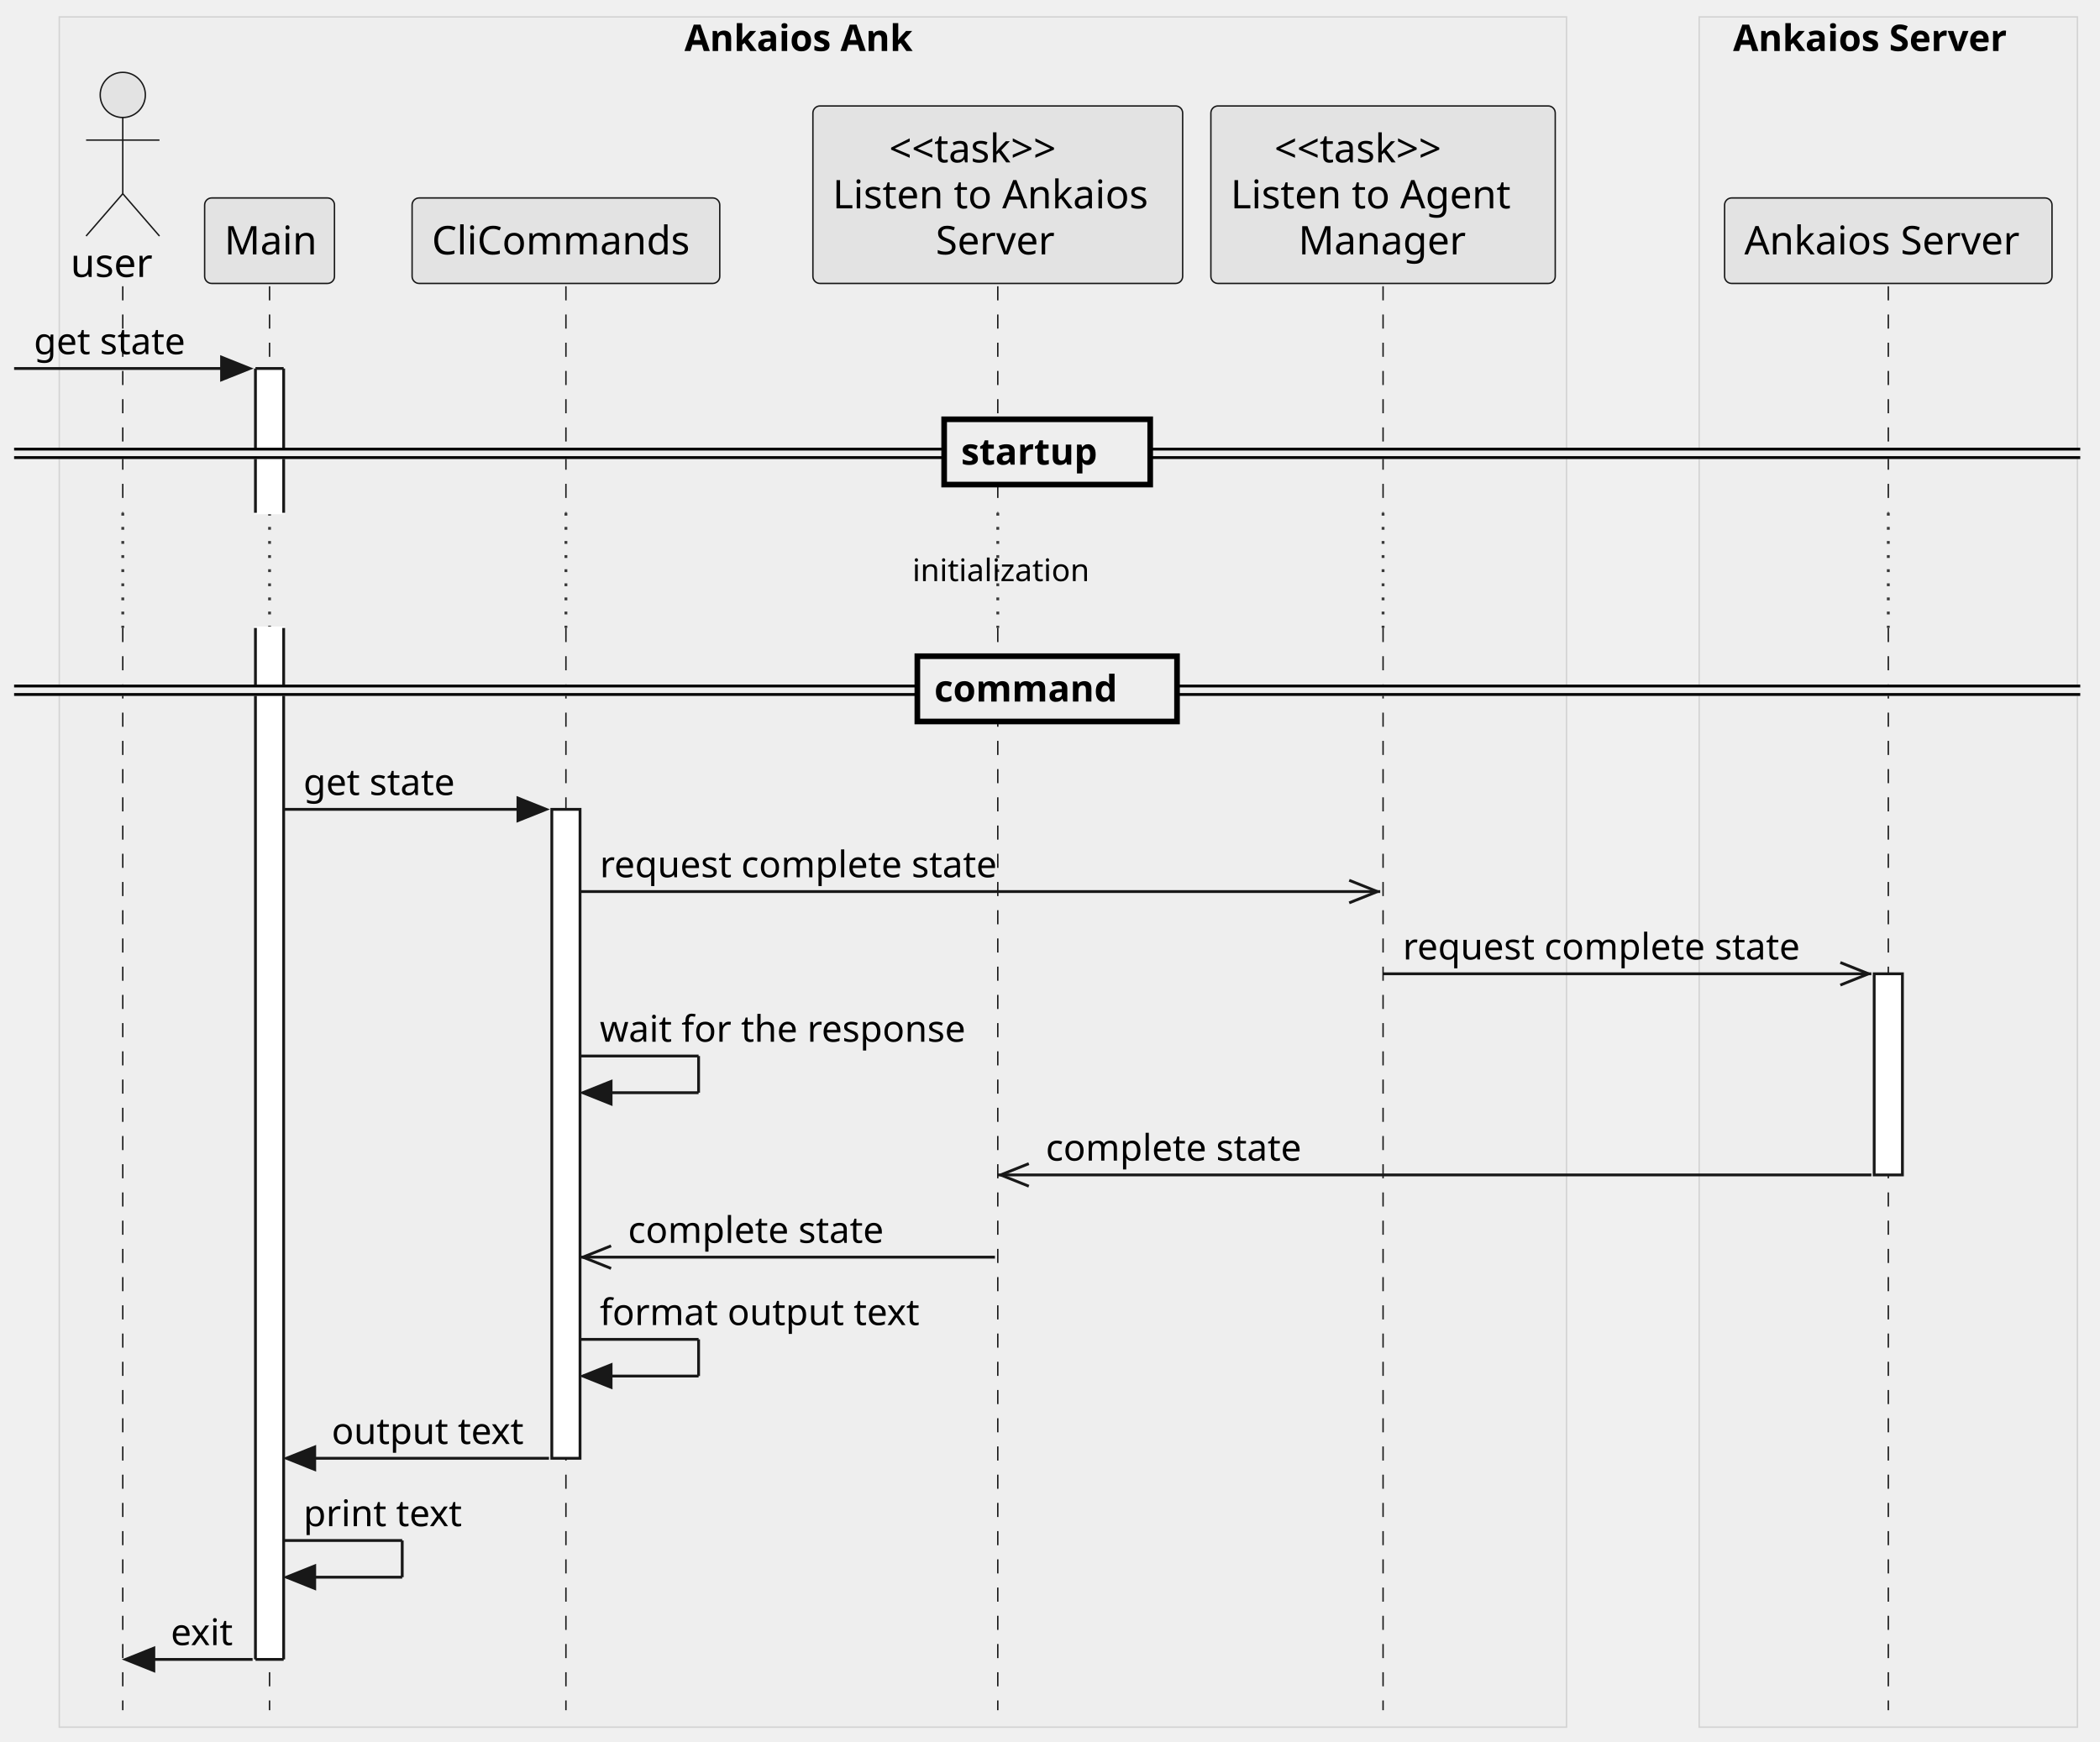
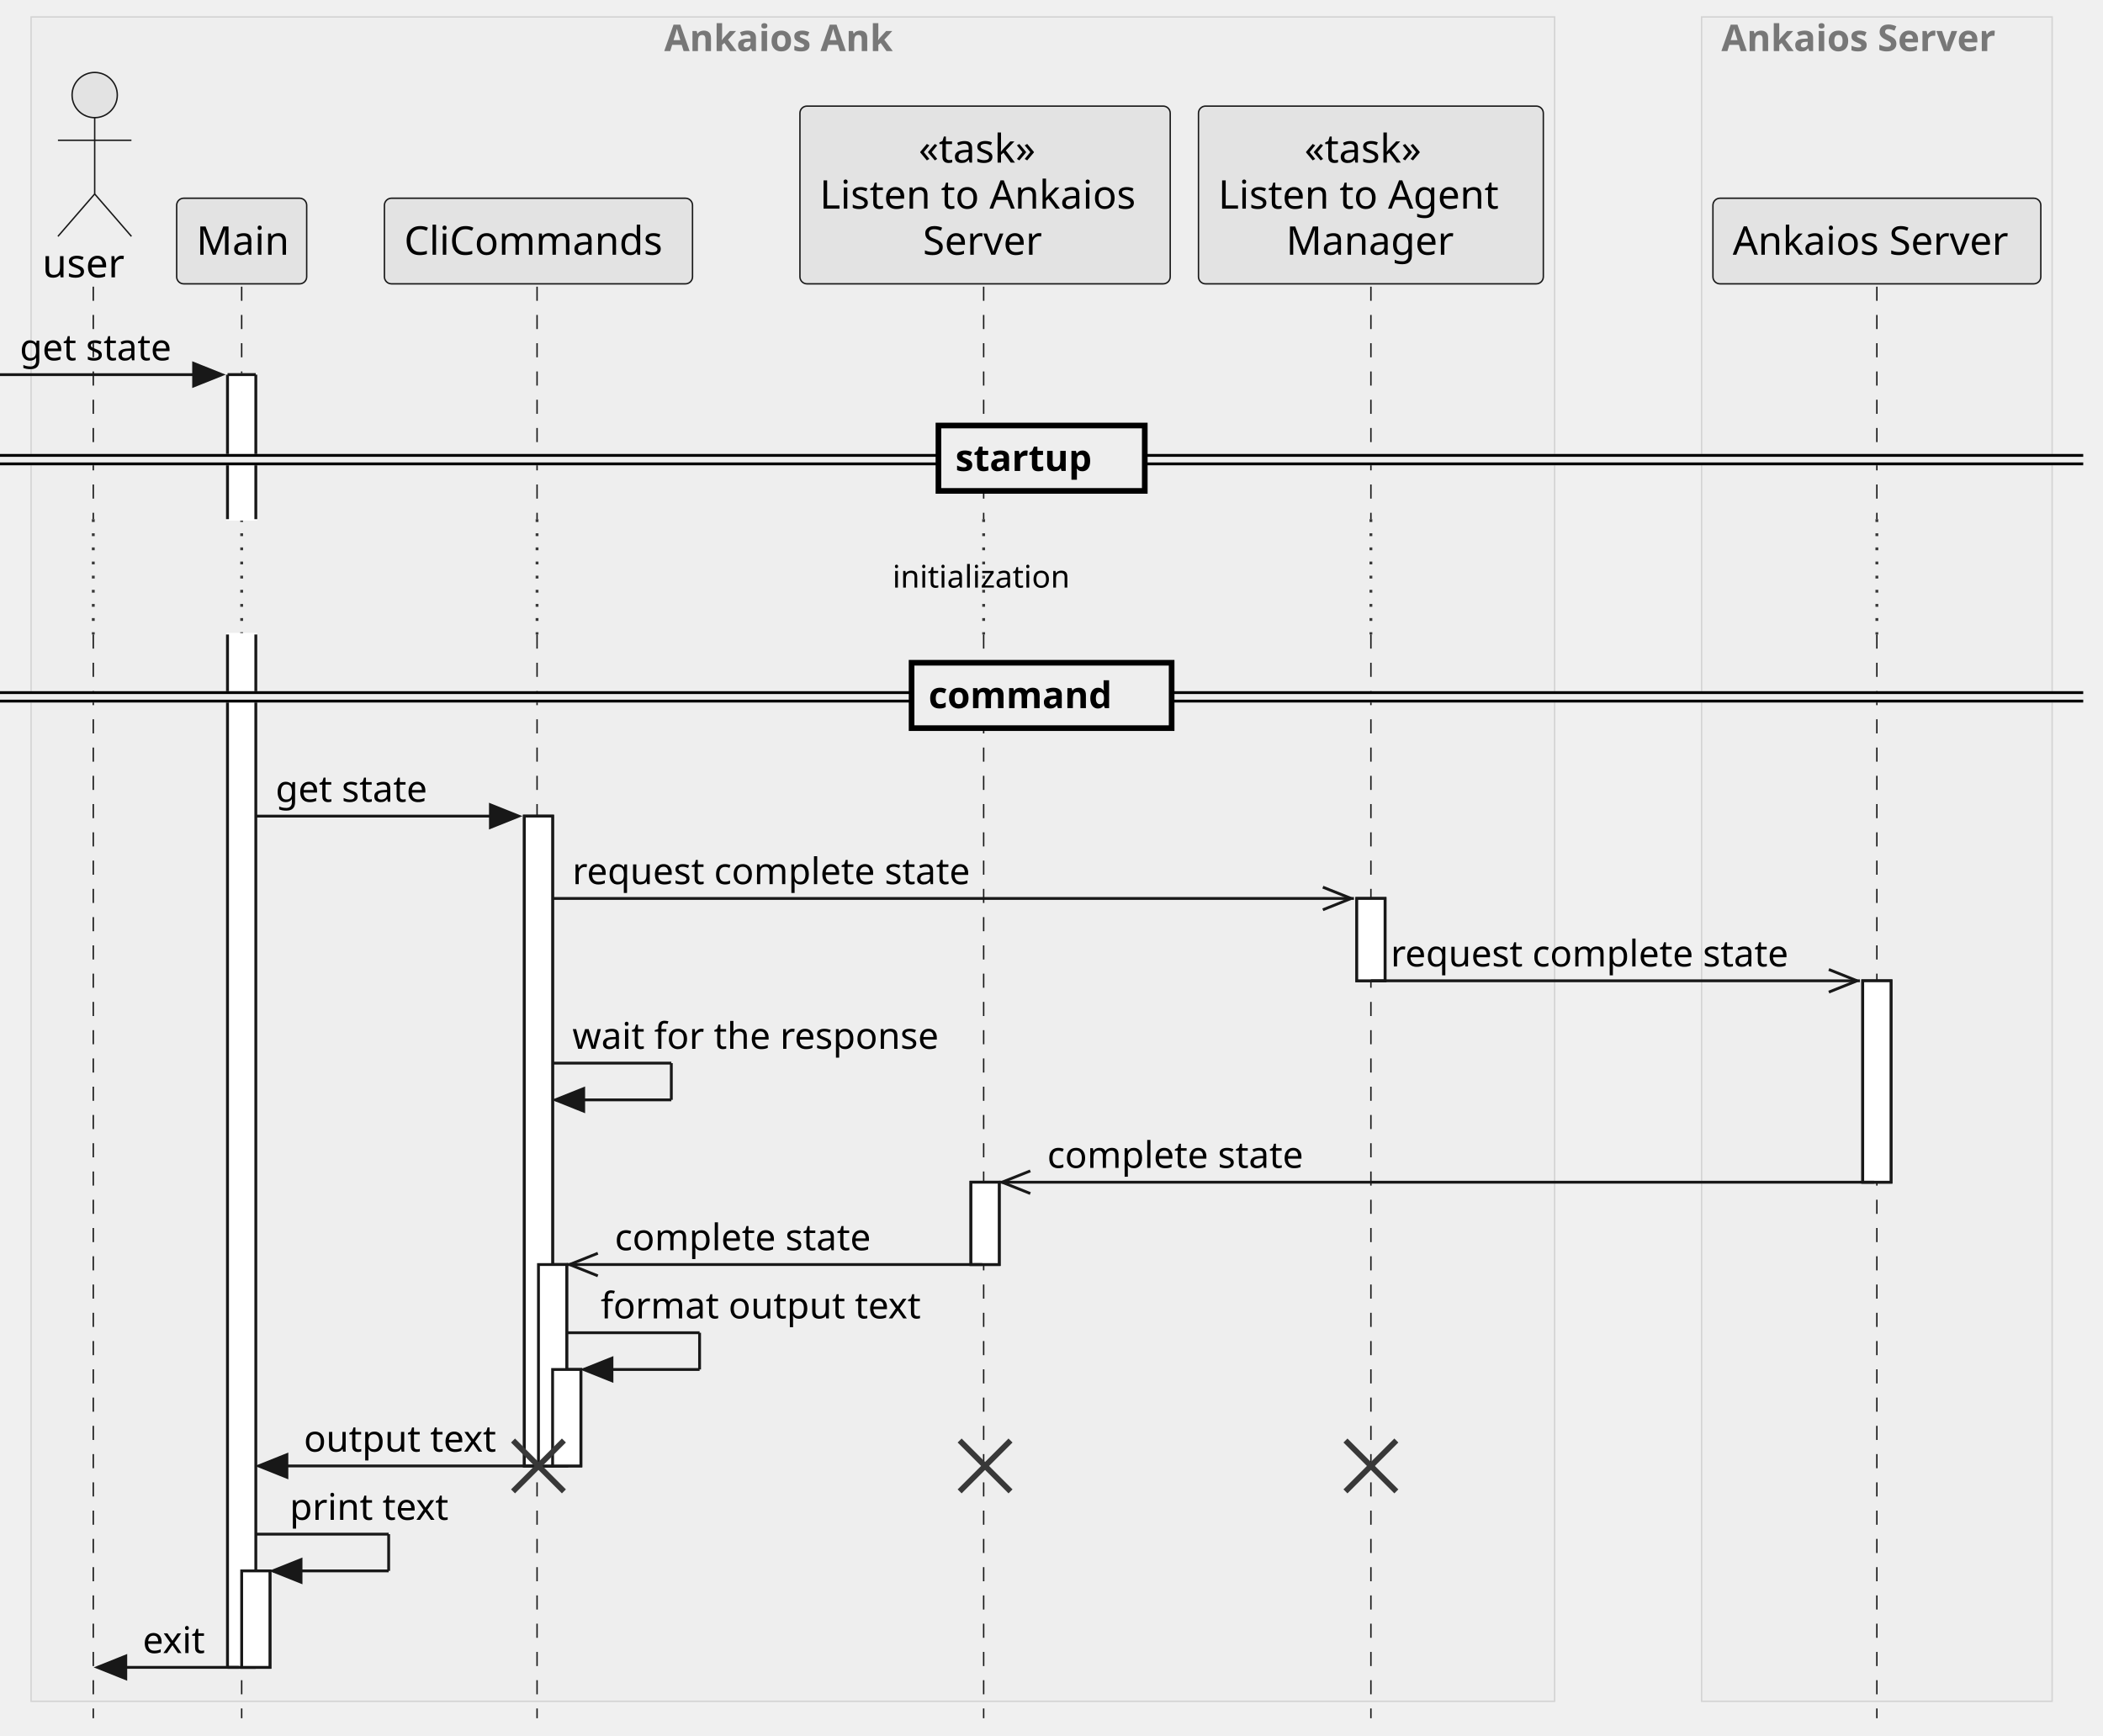
- <svg xmlns="http://www.w3.org/2000/svg" contentStyleType="text/css" height="617px" preserveAspectRatio="none" style="width:744px;height:617px;background:#FFFFFF;" version="1.1" viewBox="0 0 744 617" width="744px" zoomAndPan="magnify">
+ <svg xmlns="http://www.w3.org/2000/svg" contentStyleType="text/css" height="614px" preserveAspectRatio="none" style="width:744px;height:614px;background:#FFFFFF;" version="1.1" viewBox="0 0 744 614" width="744px" zoomAndPan="magnify">
  <defs />
  <g>
-     <rect fill="#EEEEEE" height="605.961" style="stroke:#D3D3D3;stroke-width:0.5;" width="534" x="21" y="6" />
-     <text fill="#000000" font-family="sans-serif" font-size="13" font-weight="bold" lengthAdjust="spacing" textLength="91" x="242.5" y="18.067">Ankaios Ank</text>
-     <rect fill="#EEEEEE" height="605.961" style="stroke:#D3D3D3;stroke-width:0.5;" width="134" x="602" y="6" />
-     <text fill="#000000" font-family="sans-serif" font-size="13" font-weight="bold" lengthAdjust="spacing" textLength="110" x="614" y="18.067">Ankaios Server</text>
-     <line style="stroke:#181818;stroke-width:0.5;stroke-dasharray:5.0,5.0;" x1="43.5" x2="43.5" y1="101.43" y2="181.695" />
-     <line style="stroke:#383838;stroke-width:1.0;stroke-dasharray:1.0,4.0;" x1="43.5" x2="43.5" y1="181.695" y2="222.5" />
-     <line style="stroke:#181818;stroke-width:0.5;stroke-dasharray:5.0,5.0;" x1="43.5" x2="43.5" y1="222.5" y2="605.961" />
-     <line style="stroke:#181818;stroke-width:0.5;stroke-dasharray:5.0,5.0;" x1="95.5" x2="95.5" y1="101.43" y2="181.695" />
-     <line style="stroke:#383838;stroke-width:1.0;stroke-dasharray:1.0,4.0;" x1="95.5" x2="95.5" y1="181.695" y2="222.5" />
-     <line style="stroke:#181818;stroke-width:0.5;stroke-dasharray:5.0,5.0;" x1="95.5" x2="95.5" y1="222.5" y2="605.961" />
-     <rect fill="#FFFFFF" height="51.133" style="stroke:#FFFFFF;stroke-width:1.0;" width="10" x="90.5" y="130.562" />
-     <line style="stroke:#181818;stroke-width:1.0;" x1="90.5" x2="90.5" y1="130.562" y2="181.695" />
-     <line style="stroke:#181818;stroke-width:1.0;" x1="100.5" x2="100.5" y1="130.562" y2="181.695" />
-     <line style="stroke:#181818;stroke-width:1.0;" x1="90.5" x2="100.5" y1="130.562" y2="130.562" />
-     <rect fill="#FFFFFF" height="365.461" style="stroke:#FFFFFF;stroke-width:1.0;" width="10" x="90.5" y="222.5" />
-     <line style="stroke:#181818;stroke-width:1.0;" x1="90.5" x2="90.5" y1="222.5" y2="587.961" />
-     <line style="stroke:#181818;stroke-width:1.0;" x1="100.5" x2="100.5" y1="222.5" y2="587.961" />
-     <line style="stroke:#181818;stroke-width:1.0;" x1="90.5" x2="100.5" y1="587.961" y2="587.961" />
-     <line style="stroke:#181818;stroke-width:0.5;stroke-dasharray:5.0,5.0;" x1="200.5" x2="200.5" y1="101.43" y2="181.695" />
-     <line style="stroke:#383838;stroke-width:1.0;stroke-dasharray:1.0,4.0;" x1="200.5" x2="200.5" y1="181.695" y2="222.5" />
-     <line style="stroke:#181818;stroke-width:0.5;stroke-dasharray:5.0,5.0;" x1="200.5" x2="200.5" y1="222.5" y2="605.961" />
-     <rect fill="#FFFFFF" height="229.93" style="stroke:#181818;stroke-width:1.0;" width="10" x="195.5" y="286.766" />
-     <line style="stroke:#181818;stroke-width:0.5;stroke-dasharray:5.0,5.0;" x1="353.5" x2="353.5" y1="101.43" y2="181.695" />
-     <line style="stroke:#383838;stroke-width:1.0;stroke-dasharray:1.0,4.0;" x1="353.5" x2="353.5" y1="181.695" y2="222.5" />
-     <line style="stroke:#181818;stroke-width:0.5;stroke-dasharray:5.0,5.0;" x1="353.5" x2="353.5" y1="222.5" y2="605.961" />
-     <line style="stroke:#181818;stroke-width:0.5;stroke-dasharray:5.0,5.0;" x1="490" x2="490" y1="101.43" y2="181.695" />
-     <line style="stroke:#383838;stroke-width:1.0;stroke-dasharray:1.0,4.0;" x1="490" x2="490" y1="181.695" y2="222.5" />
-     <line style="stroke:#181818;stroke-width:0.5;stroke-dasharray:5.0,5.0;" x1="490" x2="490" y1="222.5" y2="605.961" />
-     <line style="stroke:#181818;stroke-width:0.5;stroke-dasharray:5.0,5.0;" x1="669" x2="669" y1="101.43" y2="181.695" />
-     <line style="stroke:#383838;stroke-width:1.0;stroke-dasharray:1.0,4.0;" x1="669" x2="669" y1="181.695" y2="222.5" />
-     <line style="stroke:#181818;stroke-width:0.5;stroke-dasharray:5.0,5.0;" x1="669" x2="669" y1="222.5" y2="605.961" />
-     <rect fill="#FFFFFF" height="71.266" style="stroke:#181818;stroke-width:1.0;" width="10" x="664" y="345.031" />
-     <text fill="#000000" font-family="sans-serif" font-size="14" lengthAdjust="spacing" textLength="31" x="25" y="98.128">user</text>
-     <ellipse cx="43.5" cy="33.633" fill="#E3E3E3" rx="8" ry="8" style="stroke:#181818;stroke-width:0.5;" />
-     <path d="M43.5,41.633 L43.5,68.633 M30.5,49.633 L56.5,49.633 M43.5,68.633 L30.5,83.633 M43.5,68.633 L56.5,83.633 " fill="none" style="stroke:#181818;stroke-width:0.5;" />
-     <rect fill="#E3E3E3" height="30.297" rx="2.5" ry="2.5" style="stroke:#181818;stroke-width:0.5;" width="46" x="72.5" y="70.133" />
-     <text fill="#000000" font-family="sans-serif" font-size="14" lengthAdjust="spacing" textLength="32" x="79.5" y="90.128">Main</text>
-     <rect fill="#E3E3E3" height="30.297" rx="2.5" ry="2.5" style="stroke:#181818;stroke-width:0.5;" width="109" x="146" y="70.133" />
-     <text fill="#000000" font-family="sans-serif" font-size="14" lengthAdjust="spacing" textLength="95" x="153" y="90.128">CliCommands</text>
-     <rect fill="#E3E3E3" height="62.891" rx="2.5" ry="2.5" style="stroke:#181818;stroke-width:0.5;" width="131" x="288" y="37.539" />
-     <text fill="#000000" font-family="sans-serif" font-size="14" lengthAdjust="spacing" textLength="77" x="315" y="57.534">&lt;&lt;task&gt;&gt;</text>
-     <text fill="#000000" font-family="sans-serif" font-size="14" lengthAdjust="spacing" textLength="117" x="295" y="73.831">Listen to Ankaios</text>
-     <text fill="#000000" font-family="sans-serif" font-size="14" lengthAdjust="spacing" textLength="44" x="331.5" y="90.128">Server</text>
-     <rect fill="#E3E3E3" height="62.891" rx="2.5" ry="2.5" style="stroke:#181818;stroke-width:0.5;" width="122" x="429" y="37.539" />
-     <text fill="#000000" font-family="sans-serif" font-size="14" lengthAdjust="spacing" textLength="77" x="451.5" y="57.534">&lt;&lt;task&gt;&gt;</text>
-     <text fill="#000000" font-family="sans-serif" font-size="14" lengthAdjust="spacing" textLength="104" x="436" y="73.831">Listen to Agent</text>
-     <text fill="#000000" font-family="sans-serif" font-size="14" lengthAdjust="spacing" textLength="60" x="460" y="90.128">Manager</text>
-     <rect fill="#E3E3E3" height="30.297" rx="2.5" ry="2.5" style="stroke:#181818;stroke-width:0.5;" width="116" x="611" y="70.133" />
-     <text fill="#000000" font-family="sans-serif" font-size="14" lengthAdjust="spacing" textLength="102" x="618" y="90.128">Ankaios Server</text>
-     <polygon fill="#181818" points="78.5,126.562,88.5,130.562,78.5,134.562" style="stroke:#181818;stroke-width:1.0;" />
-     <line style="stroke:#181818;stroke-width:1.0;" x1="5" x2="84.5" y1="130.562" y2="130.562" />
-     <text fill="#000000" font-family="sans-serif" font-size="13" lengthAdjust="spacing" textLength="58" x="12" y="125.497">get state</text>
-     <rect fill="#EEEEEE" height="3" style="stroke:#EEEEEE;stroke-width:1.0;" width="732" x="5" y="159.129" />
-     <line style="stroke:#000000;stroke-width:1.0;" x1="5" x2="737" y1="159.129" y2="159.129" />
-     <line style="stroke:#000000;stroke-width:1.0;" x1="5" x2="737" y1="162.129" y2="162.129" />
-     <rect fill="#EEEEEE" height="23.133" style="stroke:#000000;stroke-width:2.0;" width="73" x="334.5" y="148.562" />
-     <text fill="#000000" font-family="sans-serif" font-size="13" font-weight="bold" lengthAdjust="spacing" textLength="54" x="340.5" y="164.629">startup</text>
-     <text fill="#000000" font-family="sans-serif" font-size="11" lengthAdjust="spacing" textLength="66" x="323.25" y="205.906">initialization</text>
-     <rect fill="#EEEEEE" height="3" style="stroke:#EEEEEE;stroke-width:1.0;" width="732" x="5" y="243.066" />
-     <line style="stroke:#000000;stroke-width:1.0;" x1="5" x2="737" y1="243.066" y2="243.066" />
-     <line style="stroke:#000000;stroke-width:1.0;" x1="5" x2="737" y1="246.066" y2="246.066" />
-     <rect fill="#EEEEEE" height="23.133" style="stroke:#000000;stroke-width:2.0;" width="92" x="325" y="232.5" />
-     <text fill="#000000" font-family="sans-serif" font-size="13" font-weight="bold" lengthAdjust="spacing" textLength="73" x="331" y="248.567">command</text>
-     <polygon fill="#181818" points="183.5,282.766,193.5,286.766,183.5,290.766" style="stroke:#181818;stroke-width:1.0;" />
-     <line style="stroke:#181818;stroke-width:1.0;" x1="100.5" x2="189.5" y1="286.766" y2="286.766" />
-     <text fill="#000000" font-family="sans-serif" font-size="13" lengthAdjust="spacing" textLength="58" x="107.5" y="281.7">get state</text>
-     <line style="stroke:#181818;stroke-width:1.0;" x1="488" x2="478" y1="315.898" y2="311.898" />
-     <line style="stroke:#181818;stroke-width:1.0;" x1="488" x2="478" y1="315.898" y2="319.898" />
-     <line style="stroke:#181818;stroke-width:1.0;" x1="205.5" x2="489" y1="315.898" y2="315.898" />
-     <text fill="#000000" font-family="sans-serif" font-size="13" lengthAdjust="spacing" textLength="150" x="212.5" y="310.832">request complete state</text>
-     <line style="stroke:#181818;stroke-width:1.0;" x1="662" x2="652" y1="345.031" y2="341.031" />
-     <line style="stroke:#181818;stroke-width:1.0;" x1="662" x2="652" y1="345.031" y2="349.031" />
-     <line style="stroke:#181818;stroke-width:1.0;" x1="490" x2="663" y1="345.031" y2="345.031" />
-     <text fill="#000000" font-family="sans-serif" font-size="13" lengthAdjust="spacing" textLength="150" x="497" y="339.965">request complete state</text>
-     <line style="stroke:#181818;stroke-width:1.0;" x1="205.5" x2="247.5" y1="374.164" y2="374.164" />
-     <line style="stroke:#181818;stroke-width:1.0;" x1="247.5" x2="247.5" y1="374.164" y2="387.164" />
-     <line style="stroke:#181818;stroke-width:1.0;" x1="206.5" x2="247.5" y1="387.164" y2="387.164" />
-     <polygon fill="#181818" points="216.5,383.164,206.5,387.164,216.5,391.164" style="stroke:#181818;stroke-width:1.0;" />
-     <text fill="#000000" font-family="sans-serif" font-size="13" lengthAdjust="spacing" textLength="134" x="212.5" y="369.098">wait for the response</text>
-     <line style="stroke:#181818;stroke-width:1.0;" x1="354.5" x2="364.5" y1="416.297" y2="412.297" />
-     <line style="stroke:#181818;stroke-width:1.0;" x1="354.5" x2="364.5" y1="416.297" y2="420.297" />
-     <line style="stroke:#181818;stroke-width:1.0;" x1="353.5" x2="663" y1="416.297" y2="416.297" />
-     <text fill="#000000" font-family="sans-serif" font-size="13" lengthAdjust="spacing" textLength="97" x="370.5" y="411.231">complete state</text>
-     <line style="stroke:#181818;stroke-width:1.0;" x1="206.5" x2="216.5" y1="445.43" y2="441.43" />
-     <line style="stroke:#181818;stroke-width:1.0;" x1="206.5" x2="216.5" y1="445.43" y2="449.43" />
-     <line style="stroke:#181818;stroke-width:1.0;" x1="205.5" x2="352.5" y1="445.43" y2="445.43" />
-     <text fill="#000000" font-family="sans-serif" font-size="13" lengthAdjust="spacing" textLength="97" x="222.5" y="440.364">complete state</text>
-     <line style="stroke:#181818;stroke-width:1.0;" x1="205.5" x2="247.5" y1="474.562" y2="474.562" />
-     <line style="stroke:#181818;stroke-width:1.0;" x1="247.5" x2="247.5" y1="474.562" y2="487.562" />
-     <line style="stroke:#181818;stroke-width:1.0;" x1="206.5" x2="247.5" y1="487.562" y2="487.562" />
-     <polygon fill="#181818" points="216.5,483.562,206.5,487.562,216.5,491.562" style="stroke:#181818;stroke-width:1.0;" />
-     <text fill="#000000" font-family="sans-serif" font-size="13" lengthAdjust="spacing" textLength="118" x="212.5" y="469.497">format output text</text>
-     <polygon fill="#181818" points="111.5,512.695,101.5,516.695,111.5,520.695" style="stroke:#181818;stroke-width:1.0;" />
-     <line style="stroke:#181818;stroke-width:1.0;" x1="105.5" x2="194.5" y1="516.695" y2="516.695" />
-     <text fill="#000000" font-family="sans-serif" font-size="13" lengthAdjust="spacing" textLength="71" x="117.5" y="511.629">output text</text>
-     <line style="stroke:#181818;stroke-width:1.0;" x1="100.5" x2="142.5" y1="545.828" y2="545.828" />
-     <line style="stroke:#181818;stroke-width:1.0;" x1="142.5" x2="142.5" y1="545.828" y2="558.828" />
-     <line style="stroke:#181818;stroke-width:1.0;" x1="101.5" x2="142.5" y1="558.828" y2="558.828" />
-     <polygon fill="#181818" points="111.5,554.828,101.5,558.828,111.5,562.828" style="stroke:#181818;stroke-width:1.0;" />
-     <text fill="#000000" font-family="sans-serif" font-size="13" lengthAdjust="spacing" textLength="58" x="107.5" y="540.762">print text</text>
-     <polygon fill="#181818" points="54.5,583.961,44.5,587.961,54.5,591.961" style="stroke:#181818;stroke-width:1.0;" />
-     <line style="stroke:#181818;stroke-width:1.0;" x1="48.5" x2="89.5" y1="587.961" y2="587.961" />
-     <text fill="#000000" font-family="sans-serif" font-size="13" lengthAdjust="spacing" textLength="23" x="60.5" y="582.895">exit</text>
+     <rect fill="#EEEEEE" height="595.961" style="stroke:#D3D3D3;stroke-width:0.5;" width="539" x="11" y="6" />
+     <text fill="#777777" font-family="sans-serif" font-size="13" font-weight="bold" lengthAdjust="spacing" textLength="91" x="235" y="18.067">Ankaios Ank</text>
+     <rect fill="#EEEEEE" height="595.961" style="stroke:#D3D3D3;stroke-width:0.5;" width="124" x="602" y="6" />
+     <text fill="#777777" font-family="sans-serif" font-size="13" font-weight="bold" lengthAdjust="spacing" textLength="110" x="609" y="18.067">Ankaios Server</text>
+     <rect fill="#FFFFFF" height="51.133" style="stroke:#FFFFFF;stroke-width:1.0;" width="10" x="80.5" y="132.562" />
+     <line style="stroke:#181818;stroke-width:1.0;" x1="80.5" x2="80.5" y1="132.562" y2="183.695" />
+     <line style="stroke:#181818;stroke-width:1.0;" x1="90.5" x2="90.5" y1="132.562" y2="183.695" />
+     <line style="stroke:#181818;stroke-width:1.0;" x1="80.5" x2="90.5" y1="132.562" y2="132.562" />
+     <rect fill="#FFFFFF" height="365.461" style="stroke:#FFFFFF;stroke-width:1.0;" width="10" x="80.5" y="224.5" />
+     <line style="stroke:#181818;stroke-width:1.0;" x1="80.5" x2="80.5" y1="224.5" y2="589.961" />
+     <line style="stroke:#181818;stroke-width:1.0;" x1="90.5" x2="90.5" y1="224.5" y2="589.961" />
+     <line style="stroke:#181818;stroke-width:1.0;" x1="80.5" x2="90.5" y1="589.961" y2="589.961" />
+     <rect fill="#FFFFFF" height="34.133" style="stroke:#181818;stroke-width:1.0;" width="10" x="85.5" y="555.828" />
+     <rect fill="#FFFFFF" height="229.93" style="stroke:#181818;stroke-width:1.0;" width="10" x="185.5" y="288.766" />
+     <rect fill="#FFFFFF" height="71.266" style="stroke:#181818;stroke-width:1.0;" width="10" x="190.5" y="447.43" />
+     <rect fill="#FFFFFF" height="34.133" style="stroke:#181818;stroke-width:1.0;" width="10" x="195.5" y="484.562" />
+     <rect fill="#FFFFFF" height="29.133" style="stroke:#181818;stroke-width:1.0;" width="10" x="343.5" y="418.297" />
+     <rect fill="#FFFFFF" height="29.133" style="stroke:#181818;stroke-width:1.0;" width="10" x="480" y="317.898" />
+     <rect fill="#FFFFFF" height="71.266" style="stroke:#181818;stroke-width:1.0;" width="10" x="659" y="347.031" />
+     <line style="stroke:#181818;stroke-width:0.5;stroke-dasharray:5.0,5.0;" x1="33" x2="33" y1="101.43" y2="183.695" />
+     <line style="stroke:#383838;stroke-width:1.0;stroke-dasharray:1.0,4.0;" x1="33" x2="33" y1="183.695" y2="224.5" />
+     <line style="stroke:#181818;stroke-width:0.5;stroke-dasharray:5.0,5.0;" x1="33" x2="33" y1="224.5" y2="607.961" />
+     <line style="stroke:#181818;stroke-width:0.5;stroke-dasharray:5.0,5.0;" x1="85.5" x2="85.5" y1="101.43" y2="183.695" />
+     <line style="stroke:#383838;stroke-width:1.0;stroke-dasharray:1.0,4.0;" x1="85.5" x2="85.5" y1="183.695" y2="224.5" />
+     <line style="stroke:#181818;stroke-width:0.5;stroke-dasharray:5.0,5.0;" x1="85.5" x2="85.5" y1="224.5" y2="607.961" />
+     <line style="stroke:#181818;stroke-width:0.5;stroke-dasharray:5.0,5.0;" x1="190" x2="190" y1="101.43" y2="183.695" />
+     <line style="stroke:#383838;stroke-width:1.0;stroke-dasharray:1.0,4.0;" x1="190" x2="190" y1="183.695" y2="224.5" />
+     <line style="stroke:#181818;stroke-width:0.5;stroke-dasharray:5.0,5.0;" x1="190" x2="190" y1="224.5" y2="607.961" />
+     <line style="stroke:#181818;stroke-width:0.5;stroke-dasharray:5.0,5.0;" x1="348" x2="348" y1="101.43" y2="183.695" />
+     <line style="stroke:#383838;stroke-width:1.0;stroke-dasharray:1.0,4.0;" x1="348" x2="348" y1="183.695" y2="224.5" />
+     <line style="stroke:#181818;stroke-width:0.5;stroke-dasharray:5.0,5.0;" x1="348" x2="348" y1="224.5" y2="607.961" />
+     <line style="stroke:#181818;stroke-width:0.5;stroke-dasharray:5.0,5.0;" x1="485" x2="485" y1="101.43" y2="183.695" />
+     <line style="stroke:#383838;stroke-width:1.0;stroke-dasharray:1.0,4.0;" x1="485" x2="485" y1="183.695" y2="224.5" />
+     <line style="stroke:#181818;stroke-width:0.5;stroke-dasharray:5.0,5.0;" x1="485" x2="485" y1="224.5" y2="607.961" />
+     <line style="stroke:#181818;stroke-width:0.5;stroke-dasharray:5.0,5.0;" x1="664" x2="664" y1="101.43" y2="183.695" />
+     <line style="stroke:#383838;stroke-width:1.0;stroke-dasharray:1.0,4.0;" x1="664" x2="664" y1="183.695" y2="224.5" />
+     <line style="stroke:#181818;stroke-width:0.5;stroke-dasharray:5.0,5.0;" x1="664" x2="664" y1="224.5" y2="607.961" />
+     <text fill="#000000" font-family="sans-serif" font-size="14" lengthAdjust="spacing" textLength="31" x="15" y="98.128">user</text>
+     <ellipse cx="33.5" cy="33.633" fill="#E3E3E3" rx="8" ry="8" style="stroke:#181818;stroke-width:0.5;" />
+     <path d="M33.5,41.633 L33.5,68.633 M20.5,49.633 L46.5,49.633 M33.5,68.633 L20.5,83.633 M33.5,68.633 L46.5,83.633 " fill="none" style="stroke:#181818;stroke-width:0.5;" />
+     <rect fill="#E3E3E3" height="30.297" rx="2.5" ry="2.5" style="stroke:#181818;stroke-width:0.5;" width="46" x="62.5" y="70.133" />
+     <text fill="#000000" font-family="sans-serif" font-size="14" lengthAdjust="spacing" textLength="32" x="69.5" y="90.128">Main</text>
+     <rect fill="#E3E3E3" height="30.297" rx="2.5" ry="2.5" style="stroke:#181818;stroke-width:0.5;" width="109" x="136" y="70.133" />
+     <text fill="#000000" font-family="sans-serif" font-size="14" lengthAdjust="spacing" textLength="95" x="143" y="90.128">CliCommands</text>
+     <rect fill="#E3E3E3" height="62.891" rx="2.5" ry="2.5" style="stroke:#181818;stroke-width:0.5;" width="131" x="283" y="37.539" />
+     <text fill="#000000" font-family="sans-serif" font-size="14" lengthAdjust="spacing" textLength="47" x="325" y="57.534">«task»</text>
+     <text fill="#000000" font-family="sans-serif" font-size="14" lengthAdjust="spacing" textLength="117" x="290" y="73.831">Listen to Ankaios</text>
+     <text fill="#000000" font-family="sans-serif" font-size="14" lengthAdjust="spacing" textLength="44" x="326.5" y="90.128">Server</text>
+     <rect fill="#E3E3E3" height="62.891" rx="2.5" ry="2.5" style="stroke:#181818;stroke-width:0.5;" width="122" x="424" y="37.539" />
+     <text fill="#000000" font-family="sans-serif" font-size="14" lengthAdjust="spacing" textLength="47" x="461.5" y="57.534">«task»</text>
+     <text fill="#000000" font-family="sans-serif" font-size="14" lengthAdjust="spacing" textLength="104" x="431" y="73.831">Listen to Agent</text>
+     <text fill="#000000" font-family="sans-serif" font-size="14" lengthAdjust="spacing" textLength="60" x="455" y="90.128">Manager</text>
+     <rect fill="#E3E3E3" height="30.297" rx="2.5" ry="2.5" style="stroke:#181818;stroke-width:0.5;" width="116" x="606" y="70.133" />
+     <text fill="#000000" font-family="sans-serif" font-size="14" lengthAdjust="spacing" textLength="102" x="613" y="90.128">Ankaios Server</text>
+     <rect fill="#FFFFFF" height="51.133" style="stroke:#FFFFFF;stroke-width:1.0;" width="10" x="80.5" y="132.562" />
+     <line style="stroke:#181818;stroke-width:1.0;" x1="80.5" x2="80.5" y1="132.562" y2="183.695" />
+     <line style="stroke:#181818;stroke-width:1.0;" x1="90.5" x2="90.5" y1="132.562" y2="183.695" />
+     <line style="stroke:#181818;stroke-width:1.0;" x1="80.5" x2="90.5" y1="132.562" y2="132.562" />
+     <rect fill="#FFFFFF" height="365.461" style="stroke:#FFFFFF;stroke-width:1.0;" width="10" x="80.5" y="224.5" />
+     <line style="stroke:#181818;stroke-width:1.0;" x1="80.5" x2="80.5" y1="224.5" y2="589.961" />
+     <line style="stroke:#181818;stroke-width:1.0;" x1="90.5" x2="90.5" y1="224.5" y2="589.961" />
+     <line style="stroke:#181818;stroke-width:1.0;" x1="80.5" x2="90.5" y1="589.961" y2="589.961" />
+     <rect fill="#FFFFFF" height="34.133" style="stroke:#181818;stroke-width:1.0;" width="10" x="85.5" y="555.828" />
+     <rect fill="#FFFFFF" height="229.93" style="stroke:#181818;stroke-width:1.0;" width="10" x="185.5" y="288.766" />
+     <rect fill="#FFFFFF" height="71.266" style="stroke:#181818;stroke-width:1.0;" width="10" x="190.5" y="447.43" />
+     <rect fill="#FFFFFF" height="34.133" style="stroke:#181818;stroke-width:1.0;" width="10" x="195.5" y="484.562" />
+     <rect fill="#FFFFFF" height="29.133" style="stroke:#181818;stroke-width:1.0;" width="10" x="343.5" y="418.297" />
+     <rect fill="#FFFFFF" height="29.133" style="stroke:#181818;stroke-width:1.0;" width="10" x="480" y="317.898" />
+     <rect fill="#FFFFFF" height="71.266" style="stroke:#181818;stroke-width:1.0;" width="10" x="659" y="347.031" />
+     <polygon fill="#181818" points="68.5,128.562,78.5,132.562,68.5,136.562" style="stroke:#181818;stroke-width:1.0;" />
+     <line style="stroke:#181818;stroke-width:1.0;" x1="0" x2="74.5" y1="132.562" y2="132.562" />
+     <text fill="#000000" font-family="sans-serif" font-size="13" lengthAdjust="spacing" textLength="58" x="7" y="127.497">get state</text>
+     <rect fill="#EEEEEE" height="3" style="stroke:#EEEEEE;stroke-width:1.0;" width="737" x="0" y="161.129" />
+     <line style="stroke:#000000;stroke-width:1.0;" x1="0" x2="737" y1="161.129" y2="161.129" />
+     <line style="stroke:#000000;stroke-width:1.0;" x1="0" x2="737" y1="164.129" y2="164.129" />
+     <rect fill="#EEEEEE" height="23.133" style="stroke:#000000;stroke-width:2.0;" width="73" x="332" y="150.562" />
+     <text fill="#000000" font-family="sans-serif" font-size="13" font-weight="bold" lengthAdjust="spacing" textLength="54" x="338" y="166.629">startup</text>
+     <text fill="#000000" font-family="sans-serif" font-size="11" lengthAdjust="spacing" textLength="66" x="315.75" y="207.906">initialization</text>
+     <rect fill="#EEEEEE" height="3" style="stroke:#EEEEEE;stroke-width:1.0;" width="737" x="0" y="245.066" />
+     <line style="stroke:#000000;stroke-width:1.0;" x1="0" x2="737" y1="245.066" y2="245.066" />
+     <line style="stroke:#000000;stroke-width:1.0;" x1="0" x2="737" y1="248.066" y2="248.066" />
+     <rect fill="#EEEEEE" height="23.133" style="stroke:#000000;stroke-width:2.0;" width="92" x="322.5" y="234.5" />
+     <text fill="#000000" font-family="sans-serif" font-size="13" font-weight="bold" lengthAdjust="spacing" textLength="73" x="328.5" y="250.567">command</text>
+     <polygon fill="#181818" points="173.5,284.766,183.5,288.766,173.5,292.766" style="stroke:#181818;stroke-width:1.0;" />
+     <line style="stroke:#181818;stroke-width:1.0;" x1="90.5" x2="179.5" y1="288.766" y2="288.766" />
+     <text fill="#000000" font-family="sans-serif" font-size="13" lengthAdjust="spacing" textLength="58" x="97.5" y="283.7">get state</text>
+     <line style="stroke:#181818;stroke-width:1.0;" x1="478" x2="468" y1="317.898" y2="313.898" />
+     <line style="stroke:#181818;stroke-width:1.0;" x1="478" x2="468" y1="317.898" y2="321.898" />
+     <line style="stroke:#181818;stroke-width:1.0;" x1="195.5" x2="479" y1="317.898" y2="317.898" />
+     <text fill="#000000" font-family="sans-serif" font-size="13" lengthAdjust="spacing" textLength="150" x="202.5" y="312.832">request complete state</text>
+     <line style="stroke:#181818;stroke-width:1.0;" x1="657" x2="647" y1="347.031" y2="343.031" />
+     <line style="stroke:#181818;stroke-width:1.0;" x1="657" x2="647" y1="347.031" y2="351.031" />
+     <line style="stroke:#181818;stroke-width:1.0;" x1="485" x2="658" y1="347.031" y2="347.031" />
+     <text fill="#000000" font-family="sans-serif" font-size="13" lengthAdjust="spacing" textLength="150" x="492" y="341.965">request complete state</text>
+     <line style="stroke:#181818;stroke-width:1.0;" x1="195.5" x2="237.5" y1="376.164" y2="376.164" />
+     <line style="stroke:#181818;stroke-width:1.0;" x1="237.5" x2="237.5" y1="376.164" y2="389.164" />
+     <line style="stroke:#181818;stroke-width:1.0;" x1="196.5" x2="237.5" y1="389.164" y2="389.164" />
+     <polygon fill="#181818" points="206.5,385.164,196.5,389.164,206.5,393.164" style="stroke:#181818;stroke-width:1.0;" />
+     <text fill="#000000" font-family="sans-serif" font-size="13" lengthAdjust="spacing" textLength="134" x="202.5" y="371.098">wait for the response</text>
+     <line style="stroke:#181818;stroke-width:1.0;" x1="354.5" x2="364.5" y1="418.297" y2="414.297" />
+     <line style="stroke:#181818;stroke-width:1.0;" x1="354.5" x2="364.5" y1="418.297" y2="422.297" />
+     <line style="stroke:#181818;stroke-width:1.0;" x1="353.5" x2="663" y1="418.297" y2="418.297" />
+     <text fill="#000000" font-family="sans-serif" font-size="13" lengthAdjust="spacing" textLength="97" x="370.5" y="413.231">complete state</text>
+     <line style="stroke:#181818;stroke-width:1.0;" x1="201.5" x2="211.5" y1="447.43" y2="443.43" />
+     <line style="stroke:#181818;stroke-width:1.0;" x1="201.5" x2="211.5" y1="447.43" y2="451.43" />
+     <line style="stroke:#181818;stroke-width:1.0;" x1="200.5" x2="347.5" y1="447.43" y2="447.43" />
+     <text fill="#000000" font-family="sans-serif" font-size="13" lengthAdjust="spacing" textLength="97" x="217.5" y="442.364">complete state</text>
+     <line style="stroke:#181818;stroke-width:1.0;" x1="200.5" x2="247.5" y1="471.562" y2="471.562" />
+     <line style="stroke:#181818;stroke-width:1.0;" x1="247.5" x2="247.5" y1="471.562" y2="484.562" />
+     <line style="stroke:#181818;stroke-width:1.0;" x1="206.5" x2="247.5" y1="484.562" y2="484.562" />
+     <polygon fill="#181818" points="216.5,480.562,206.5,484.562,216.5,488.562" style="stroke:#181818;stroke-width:1.0;" />
+     <text fill="#000000" font-family="sans-serif" font-size="13" lengthAdjust="spacing" textLength="118" x="212.5" y="466.497">format output text</text>
+     <polygon fill="#181818" points="101.5,514.695,91.5,518.695,101.5,522.695" style="stroke:#181818;stroke-width:1.0;" />
+     <line style="stroke:#181818;stroke-width:1.0;" x1="95.5" x2="189.5" y1="518.695" y2="518.695" />
+     <text fill="#000000" font-family="sans-serif" font-size="13" lengthAdjust="spacing" textLength="71" x="107.5" y="513.629">output text</text>
+     <line style="stroke:#383838;stroke-width:2.0;" x1="181.5" x2="199.5" y1="509.695" y2="527.695" />
+     <line style="stroke:#383838;stroke-width:2.0;" x1="181.5" x2="199.5" y1="527.695" y2="509.695" />
+     <line style="stroke:#383838;stroke-width:2.0;" x1="476" x2="494" y1="509.695" y2="527.695" />
+     <line style="stroke:#383838;stroke-width:2.0;" x1="476" x2="494" y1="527.695" y2="509.695" />
+     <line style="stroke:#383838;stroke-width:2.0;" x1="339.5" x2="357.5" y1="509.695" y2="527.695" />
+     <line style="stroke:#383838;stroke-width:2.0;" x1="339.5" x2="357.5" y1="527.695" y2="509.695" />
+     <line style="stroke:#181818;stroke-width:1.0;" x1="90.5" x2="137.5" y1="542.828" y2="542.828" />
+     <line style="stroke:#181818;stroke-width:1.0;" x1="137.5" x2="137.5" y1="542.828" y2="555.828" />
+     <line style="stroke:#181818;stroke-width:1.0;" x1="96.5" x2="137.5" y1="555.828" y2="555.828" />
+     <polygon fill="#181818" points="106.5,551.828,96.5,555.828,106.5,559.828" style="stroke:#181818;stroke-width:1.0;" />
+     <text fill="#000000" font-family="sans-serif" font-size="13" lengthAdjust="spacing" textLength="58" x="102.5" y="537.762">print text</text>
+     <polygon fill="#181818" points="44.5,585.961,34.5,589.961,44.5,593.961" style="stroke:#181818;stroke-width:1.0;" />
+     <line style="stroke:#181818;stroke-width:1.0;" x1="38.5" x2="84.5" y1="589.961" y2="589.961" />
+     <text fill="#000000" font-family="sans-serif" font-size="13" lengthAdjust="spacing" textLength="23" x="50.5" y="584.895">exit</text>
  </g>
</svg>
